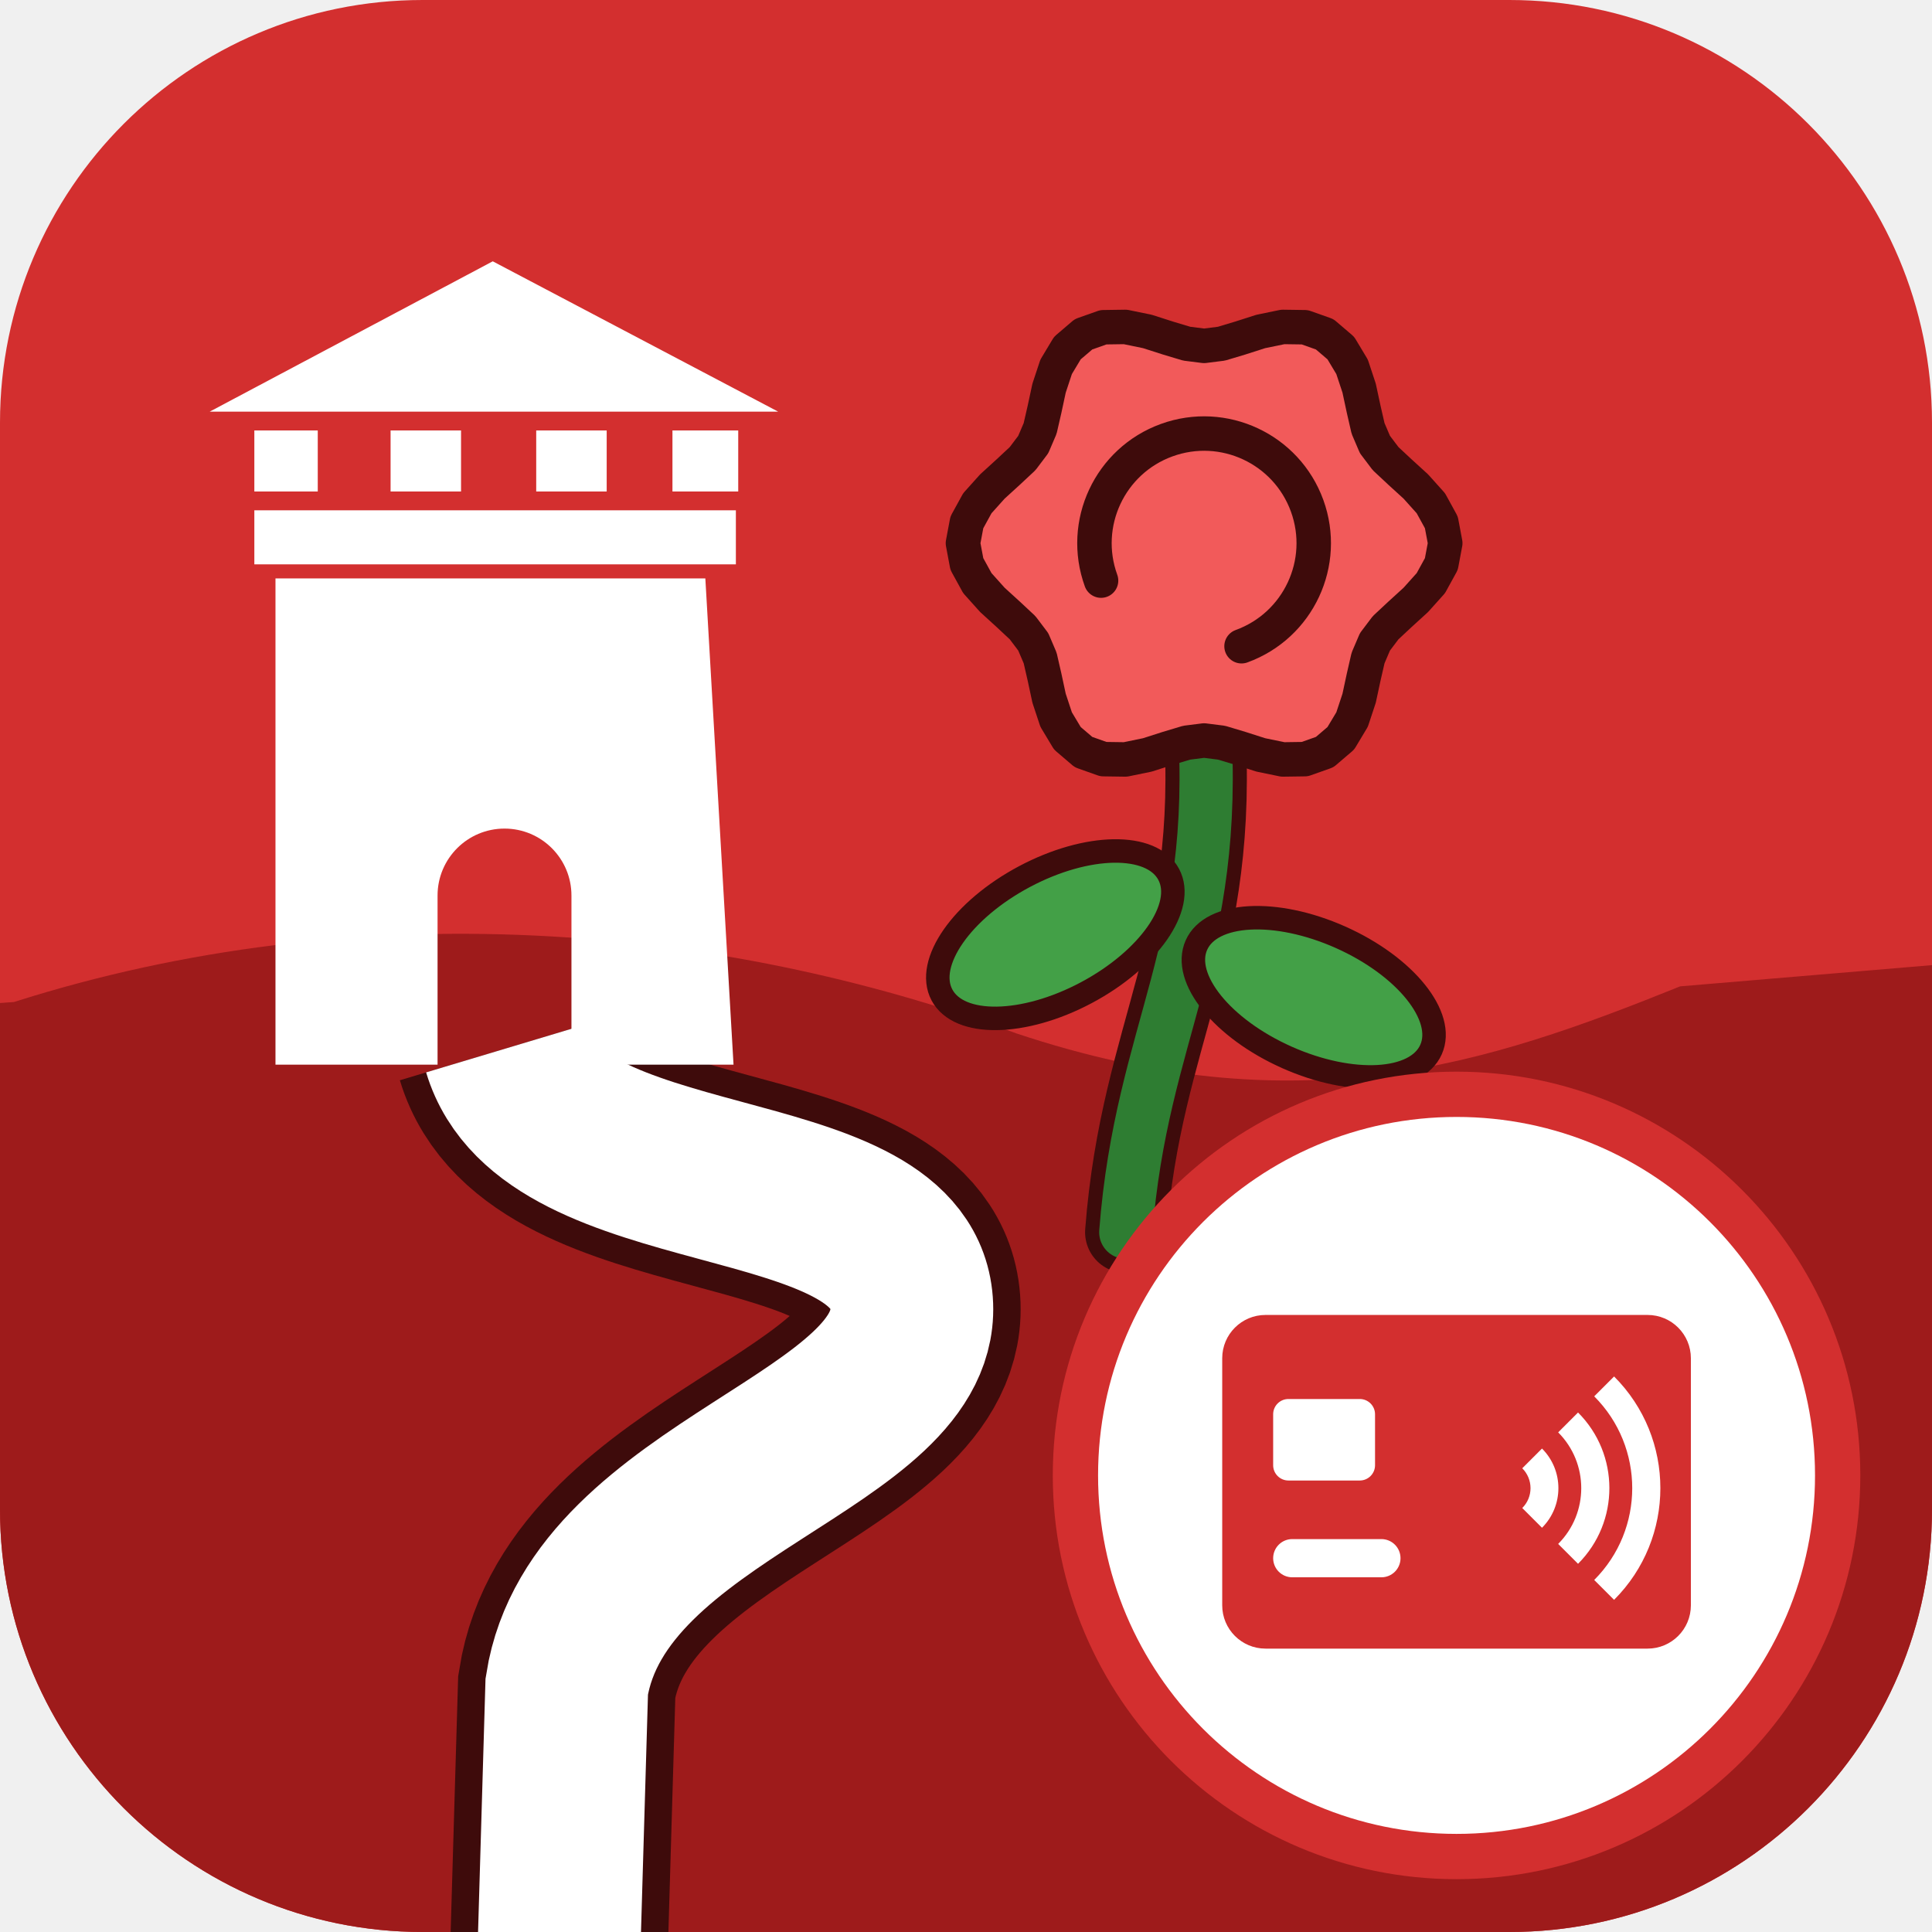
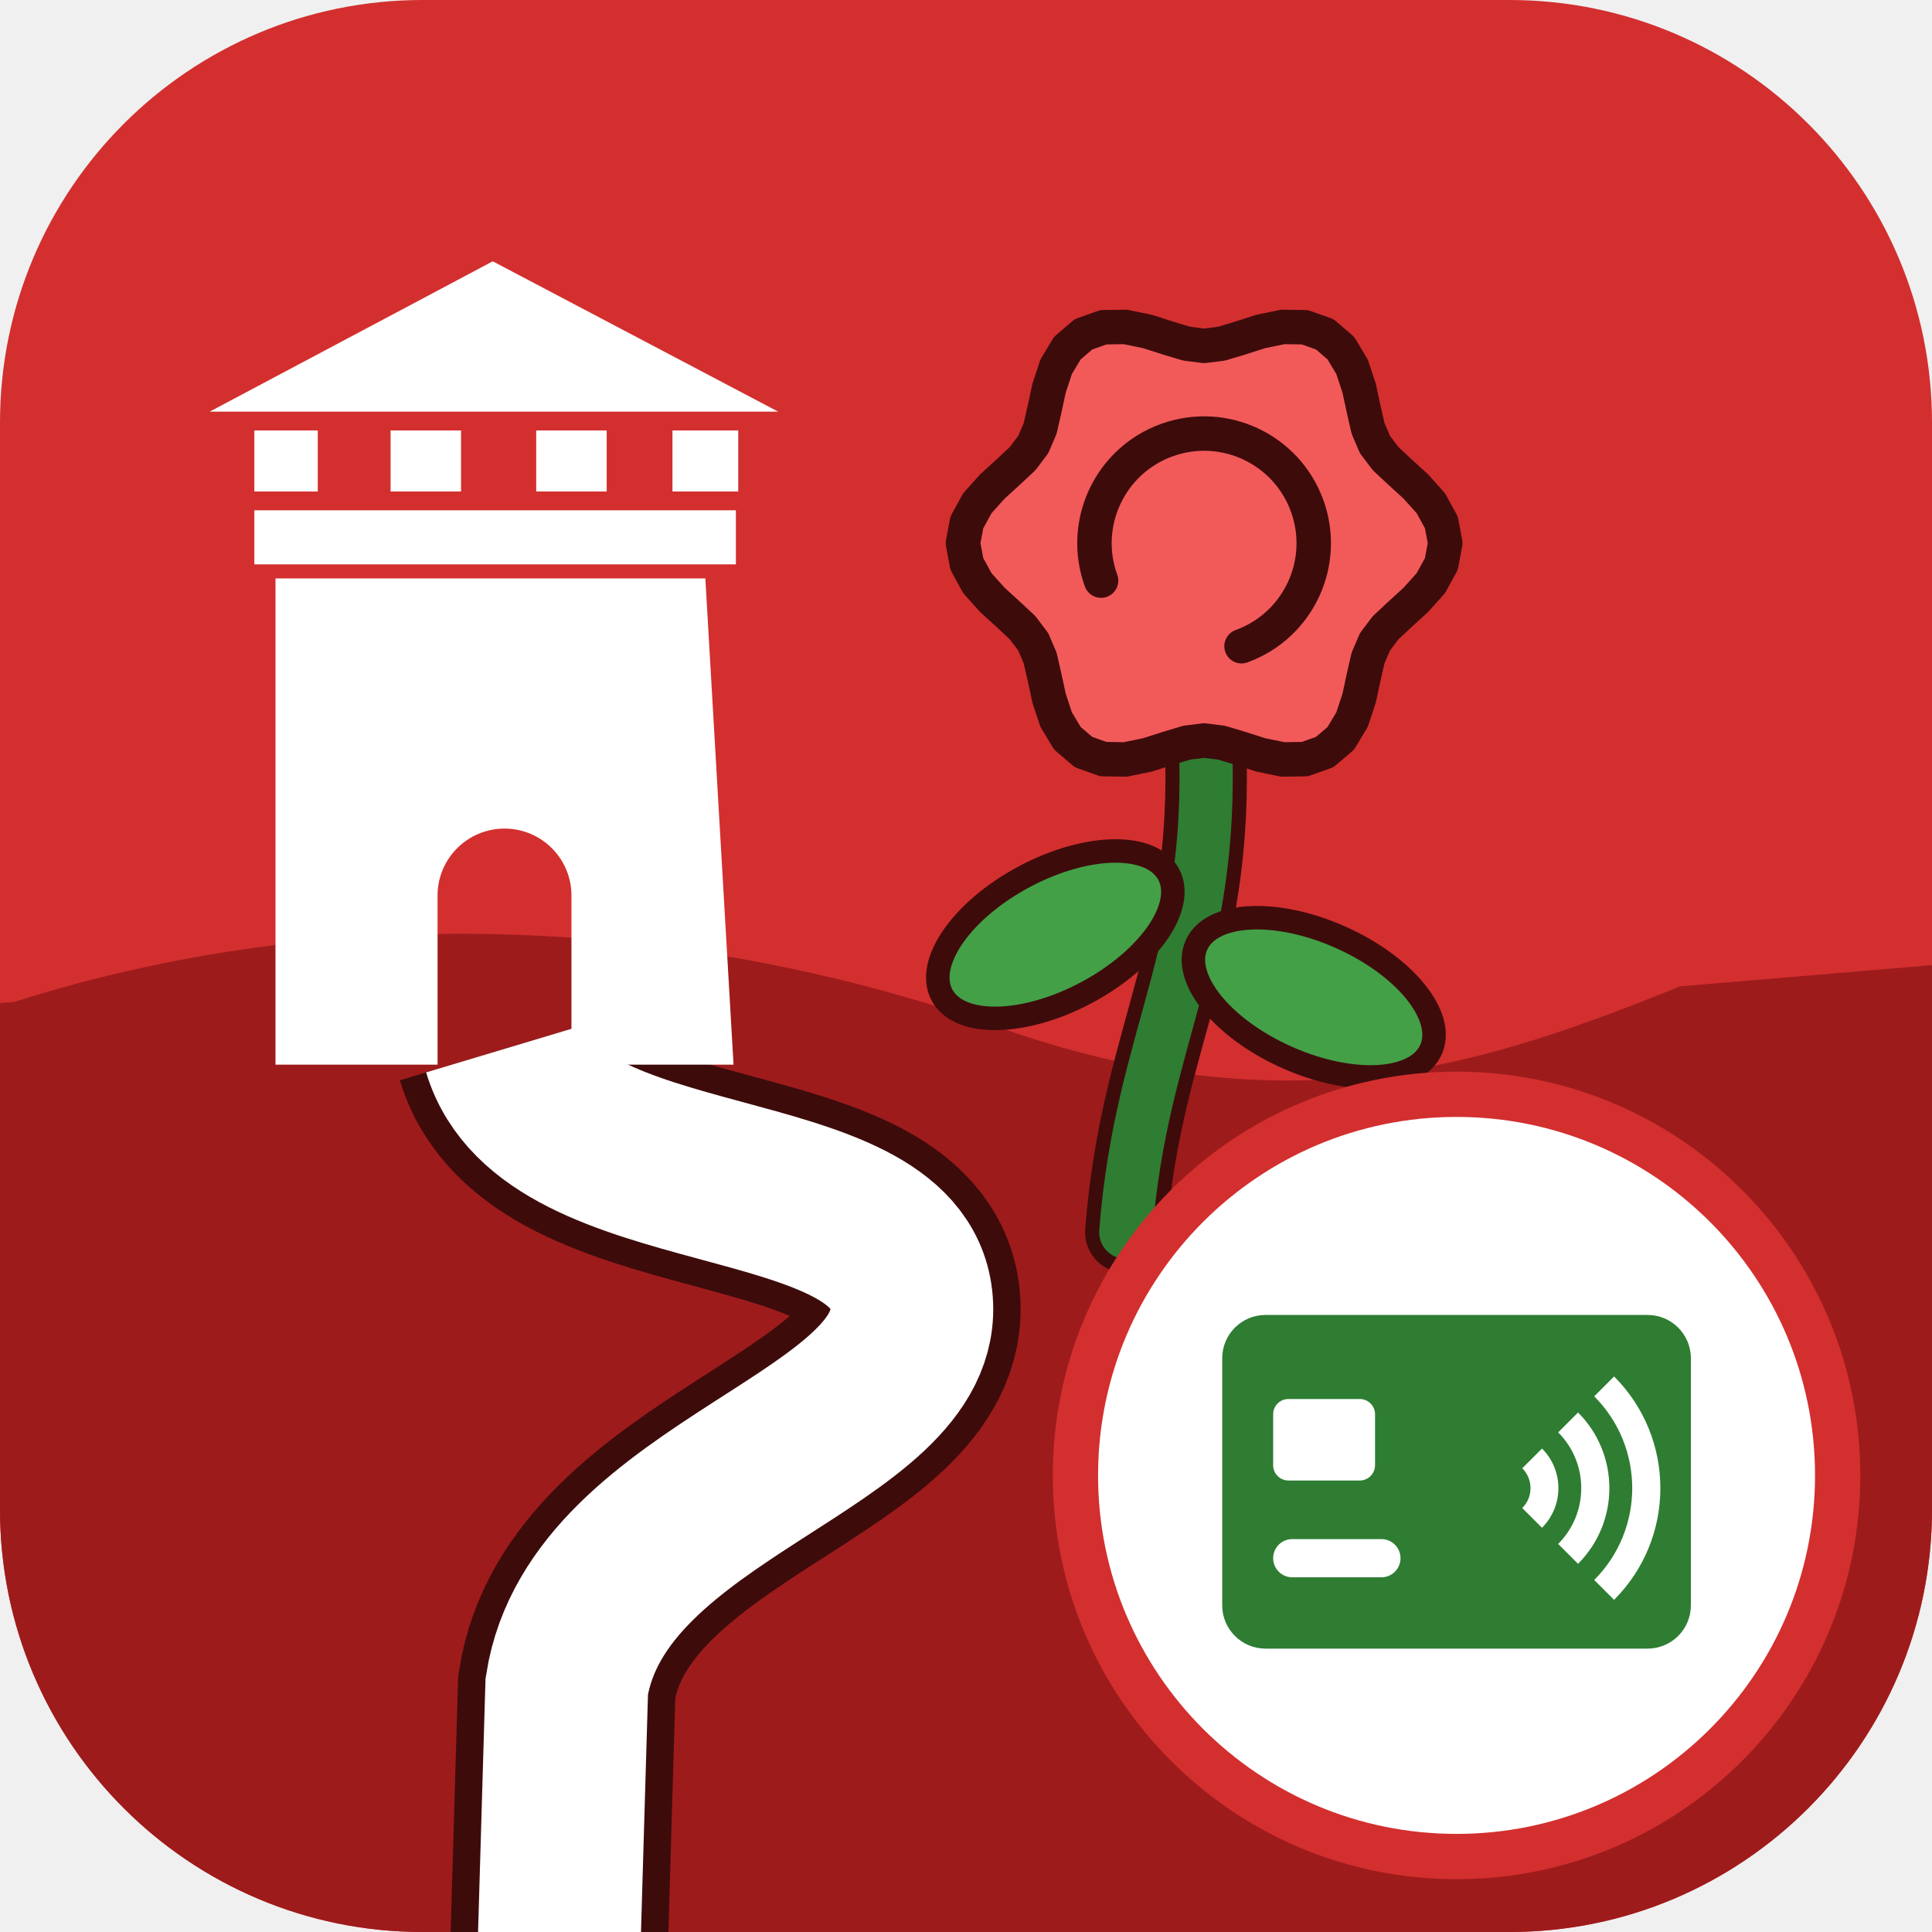
<svg xmlns="http://www.w3.org/2000/svg" viewBox="0 0 1024 1024" width="1024" height="1024">
  <defs>
    <clipPath id="feld">
      <rect width="1024" height="1024" rx="224" />
    </clipPath>
  </defs>
  <g clip-path="url(#feld)">
    <rect width="1024" height="1024" fill="#D32F2F" />
    <g transform="translate(24 14) scale(0.83)">
      <path fill="#9E1B1B" d="M-300 643 L-20 623 C 200 553 430 573 620 643 C 800 703 920 663 1044 613 L1400 583 V1400 H-300 Z" />
      <path d="M293 653 C 323 753 543 723 553 813 C 563 903 353 933 333 1060 L323 1400" fill="none" stroke="#3E0B0B" stroke-width="139" />
      <path d="M293 653 C 323 753 543 723 553 813 C 563 903 353 933 333 1060 L323 1400" fill="none" stroke="#FFFFFF" stroke-width="104" />
      <g transform="translate(78.0 124.5) scale(1.5)">
        <path fill="#FFFFFF" fill-rule="evenodd" d="M138.5 17L18 81H260Z M37 89H243V115H37Z M64 89V115H95V89Z M125 89V115H157V89Z M187 89V115H215V89Z M37 123H242V146H37Z M46 152H229L241 359H46Z M115 359V287A28.5 28.5 0 0 1 172 287V359Z" />
      </g>
      <path d="M740 442 C 750 590 700 640 690 770" fill="none" stroke="#3E0B0B" stroke-width="52" stroke-linecap="round" />
      <path d="M740 442 C 750 590 700 640 690 770" fill="none" stroke="#2E7D32" stroke-width="34" stroke-linecap="round" />
      <ellipse cx="645" cy="580" rx="82" ry="42" transform="rotate(-28 645 580)" fill="#43A047" stroke="#3E0B0B" stroke-width="15" />
      <ellipse cx="810" cy="620" rx="82" ry="42" transform="rotate(24 810 620)" fill="#43A047" stroke="#3E0B0B" stroke-width="15" />
      <path d="M894.0 330.0 L891.5 343.3 L884.8 355.5 L875.2 366.2 L865.0 375.5 L855.9 384.0 L849.1 393.0 L844.7 403.3 L841.9 415.5 L839.0 429.0 L834.5 442.6 L827.3 454.6 L817.0 463.4 L804.3 467.9 L790.3 468.1 L776.2 465.2 L763.1 461.0 L751.1 457.4 L740.0 456.0 L728.9 457.4 L716.9 461.0 L703.8 465.2 L689.7 468.1 L675.7 467.9 L663.0 463.4 L652.7 454.6 L645.5 442.6 L641.0 429.0 L638.1 415.5 L635.3 403.3 L630.9 393.0 L624.1 384.0 L615.0 375.5 L604.8 366.2 L595.2 355.5 L588.5 343.3 L586.0 330.0 L588.5 316.7 L595.2 304.5 L604.8 293.8 L615.0 284.5 L624.1 276.0 L630.9 267.0 L635.3 256.7 L638.1 244.5 L641.0 231.0 L645.5 217.4 L652.7 205.4 L663.0 196.6 L675.7 192.1 L689.7 191.9 L703.8 194.8 L716.9 199.0 L728.9 202.6 L740.0 204.0 L751.1 202.6 L763.1 199.0 L776.2 194.8 L790.3 191.9 L804.3 192.1 L817.0 196.6 L827.3 205.4 L834.5 217.4 L839.0 231.0 L841.9 244.5 L844.7 256.7 L849.1 267.0 L855.9 276.0 L865.0 284.5 L875.2 293.8 L884.8 304.5 L891.5 316.7 L894.0 330.0Z" fill="#F25A5A" stroke="#3E0B0B" stroke-width="22" stroke-linejoin="round" />
      <path d="M674.2 353.9 A70.0 70.0 0 1 1 763.9 395.8" fill="none" stroke="#3E0B0B" stroke-width="22" stroke-linecap="round" />
    </g>
  </g>
  <circle cx="772" cy="782" r="214" fill="#D32F2F" />
  <circle cx="772" cy="782" r="190" fill="#FFFFFF" />
-   <g transform="translate(637.0 647.0) scale(0.675)" fill="#D32F2F">
+   <g transform="translate(637.0 647.0) scale(0.675)" fill="#2E7D32">
    <path fill-rule="evenodd" d="M50 74 H350 A34 34 0 0 1 384 108 V302 A34 34 0 0 1 350 336 H50 A34 34 0 0 1 16 302 V108 A34 34 0 0 1 50 74 Z M68 140 H124 A12 12 0 0 1 136 152 V192 A12 12 0 0 1 124 204 H68 A12 12 0 0 1 56 192 V152 A12 12 0 0 1 68 140 Z M71 250 H141 A15 15 0 0 1 156 265 V265 A15 15 0 0 1 141 280 H71 A15 15 0 0 1 56 265 V265 A15 15 0 0 1 71 250 Z M267.1 178.9 A44 44 0 0 1 267.1 241.1 L251.6 225.6 A22 22 0 0 0 251.6 194.4 Z M295.4 150.6 A84 84 0 0 1 295.4 269.4 L279.8 253.8 A62 62 0 0 0 279.8 166.2 Z M323.7 122.3 A124 124 0 0 1 323.7 297.7 L308.1 282.1 A102 102 0 0 0 308.1 137.9 Z" />
  </g>
</svg>
